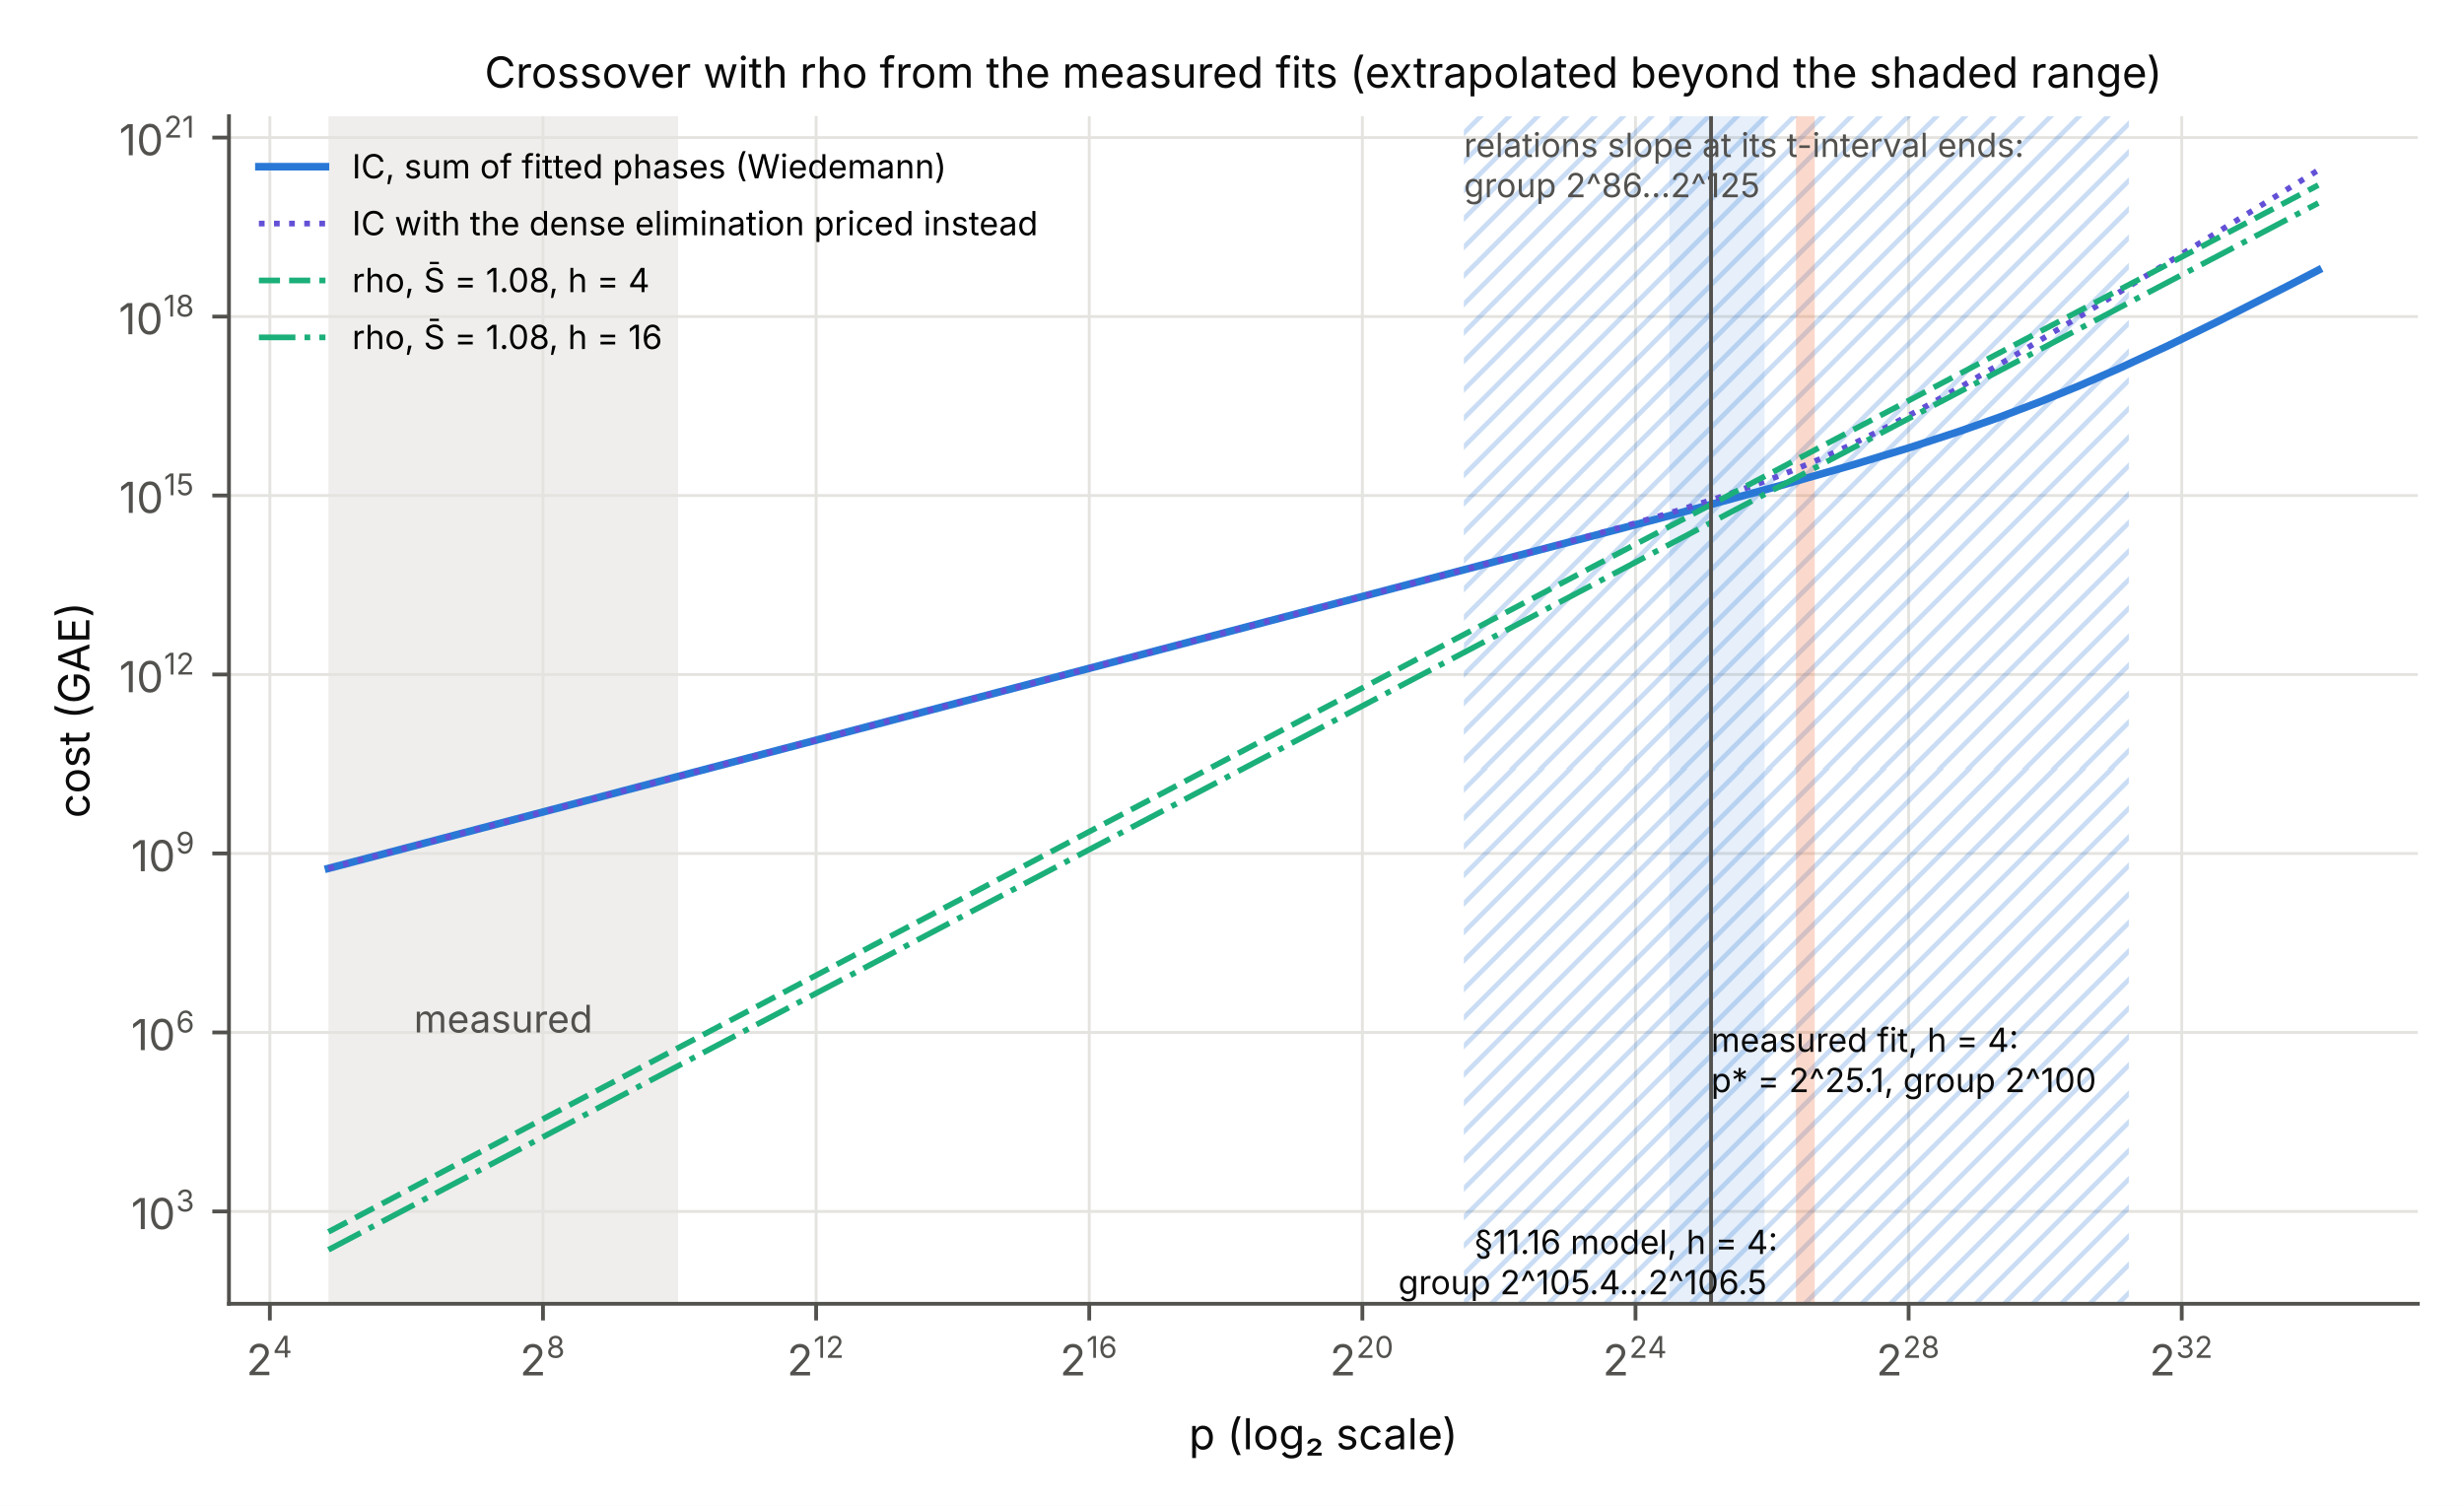
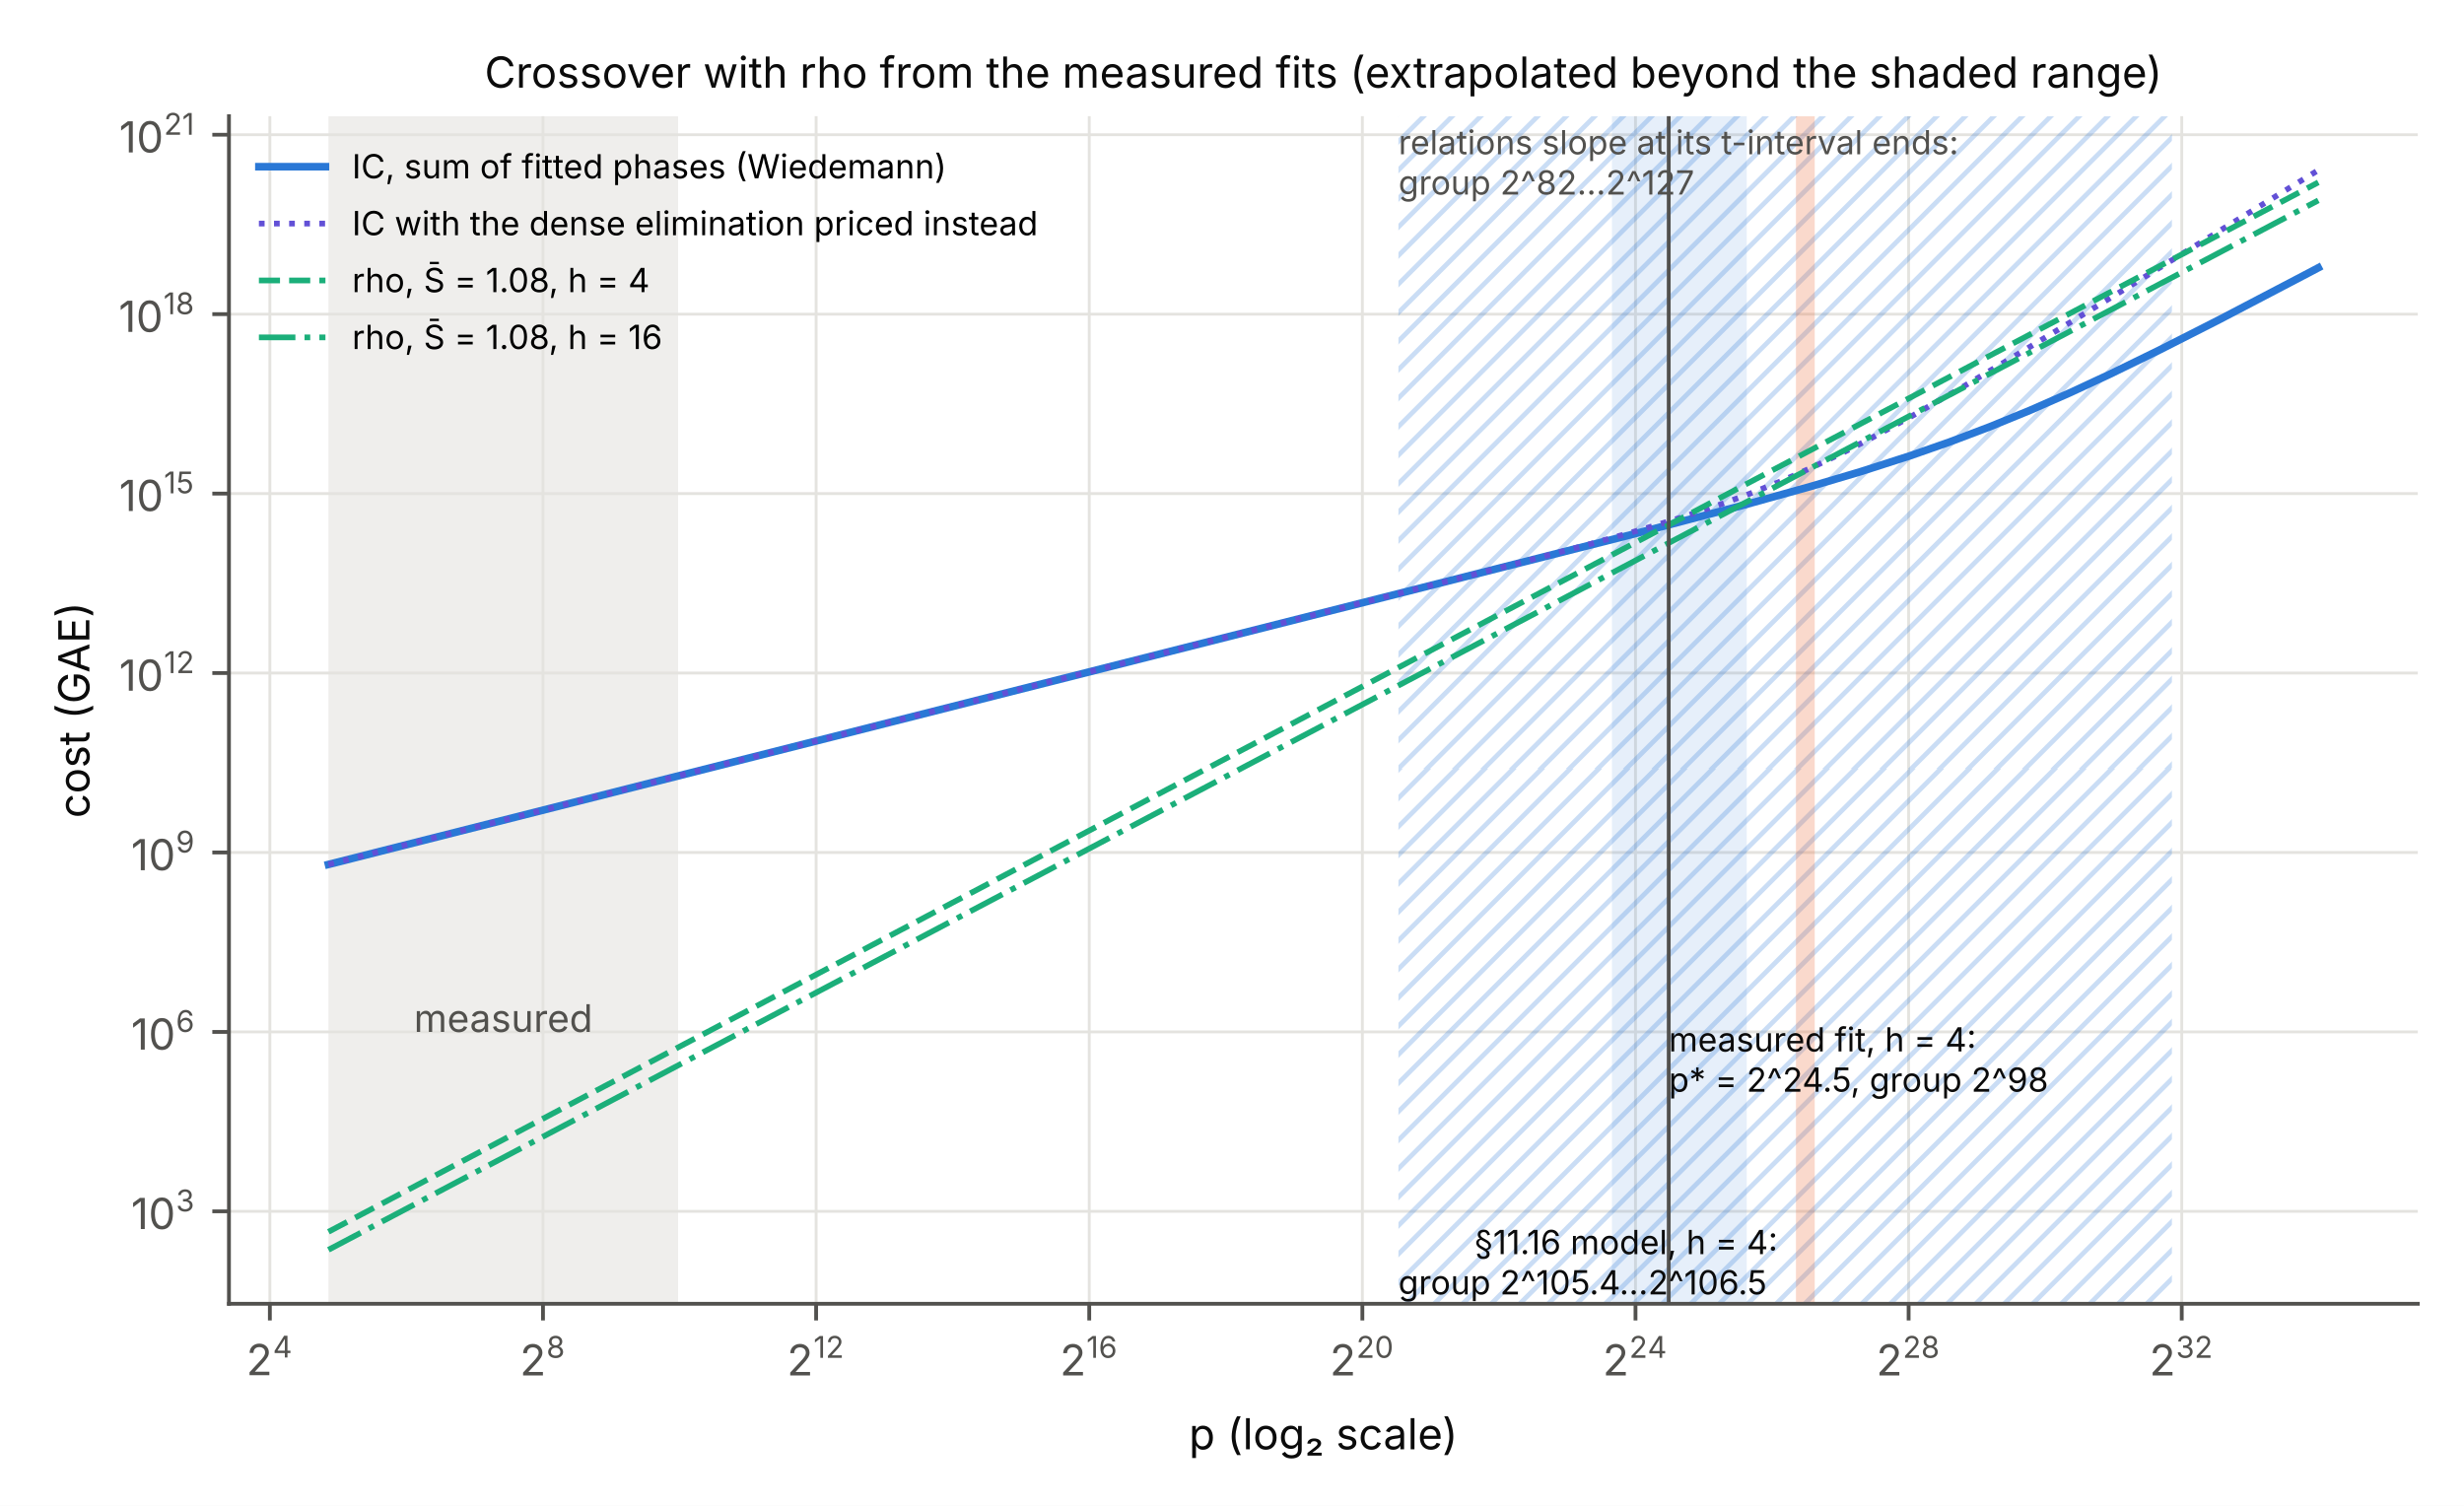
<svg xmlns="http://www.w3.org/2000/svg" xmlns:xlink="http://www.w3.org/1999/xlink" width="518.4pt" height="316.8pt" viewBox="0 0 518.4 316.8" version="1.1">
  <defs>
    <style type="text/css">*{stroke-linejoin: round; stroke-linecap: butt}</style>
  </defs>
  <g id="figure_1">
    <g id="patch_1">
      <path d="M 0 316.8  L 518.4 316.8  L 518.4 0  L 0 0  z " style="fill: #ffffff" />
    </g>
    <g id="axes_1">
      <g id="patch_2">
        <path d="M 48.17 274.301  L 508.68 274.301  L 508.68 24.439  L 48.17 24.439  z " style="fill: #ffffff" />
      </g>
      <g id="matplotlib.axis_1">
        <g id="xtick_1">
          <g id="line2d_1">
-             <path d="M 56.776 274.301  L 56.776 24.439  " clip-path="url(#p8f0dfaa20f)" style="fill: none; stroke: #e4e3df; stroke-width: 0.6; stroke-linecap: square" />
+             <path d="M 56.776 274.301  L 56.776 24.439  " clip-path="url(#pcfc0a2c07d)" style="fill: none; stroke: #e4e3df; stroke-width: 0.6; stroke-linecap: square" />
          </g>
          <g id="line2d_2">
            <defs>
-               <path id="m7da530b3a6" d="M 0 0  L 0 3.5  " style="stroke: #52514e; stroke-width: 0.8" />
+               <path id="m6f1d69db84" d="M 0 0  L 0 3.5  " style="stroke: #52514e; stroke-width: 0.8" />
            </defs>
            <g>
-               <use xlink:href="#m7da530b3a6" x="56.776" y="274.301" style="fill: #52514e; stroke: #52514e; stroke-width: 0.8" />
+               <use xlink:href="#m6f1d69db84" x="56.776" y="274.301" style="fill: #52514e; stroke: #52514e; stroke-width: 0.8" />
            </g>
          </g>
          <g id="text_1">
            <g style="fill: #52514e" transform="translate(51.82643 290.0195)">
              <text>
                <tspan x="0" y="-0.7" style="font-size: 9px; font-family: 'Inter'; fill: #52514e">2</tspan>
                <tspan x="5.575" y="-4.417" style="font-size: 6.3px; font-family: 'Inter'; fill: #52514e">4</tspan>
              </text>
            </g>
          </g>
        </g>
        <g id="xtick_2">
          <g id="line2d_3">
-             <path d="M 114.239 274.301  L 114.239 24.439  " clip-path="url(#p8f0dfaa20f)" style="fill: none; stroke: #e4e3df; stroke-width: 0.6; stroke-linecap: square" />
+             <path d="M 114.239 274.301  L 114.239 24.439  " clip-path="url(#pcfc0a2c07d)" style="fill: none; stroke: #e4e3df; stroke-width: 0.6; stroke-linecap: square" />
          </g>
          <g id="line2d_4">
            <g>
-               <use xlink:href="#m7da530b3a6" x="114.239" y="274.301" style="fill: #52514e; stroke: #52514e; stroke-width: 0.8" />
+               <use xlink:href="#m6f1d69db84" x="114.239" y="274.301" style="fill: #52514e; stroke: #52514e; stroke-width: 0.8" />
            </g>
          </g>
          <g id="text_2">
            <g style="fill: #52514e" transform="translate(109.3793 290.0195)">
              <text>
                <tspan x="0" y="-0.635" style="font-size: 9px; font-family: 'Inter'; fill: #52514e">2</tspan>
                <tspan x="5.575" y="-4.352" style="font-size: 6.3px; font-family: 'Inter'; fill: #52514e">8</tspan>
              </text>
            </g>
          </g>
        </g>
        <g id="xtick_3">
          <g id="line2d_5">
-             <path d="M 171.702 274.301  L 171.702 24.439  " clip-path="url(#p8f0dfaa20f)" style="fill: none; stroke: #e4e3df; stroke-width: 0.6; stroke-linecap: square" />
+             <path d="M 171.702 274.301  L 171.702 24.439  " clip-path="url(#pcfc0a2c07d)" style="fill: none; stroke: #e4e3df; stroke-width: 0.6; stroke-linecap: square" />
          </g>
          <g id="line2d_6">
            <g>
-               <use xlink:href="#m7da530b3a6" x="171.702" y="274.301" style="fill: #52514e; stroke: #52514e; stroke-width: 0.8" />
+               <use xlink:href="#m6f1d69db84" x="171.702" y="274.301" style="fill: #52514e; stroke: #52514e; stroke-width: 0.8" />
            </g>
          </g>
          <g id="text_3">
            <g style="fill: #52514e" transform="translate(165.5821 290.0195)">
              <text>
                <tspan x="0" y="-0.635" style="font-size: 9px; font-family: 'Inter'; fill: #52514e">2</tspan>
                <tspan x="5.575" y="-4.352" style="font-size: 6.3px; font-family: 'Inter'; fill: #52514e">1</tspan>
                <tspan x="8.137" y="-4.352" style="font-size: 6.3px; font-family: 'Inter'; fill: #52514e">2</tspan>
              </text>
            </g>
          </g>
        </g>
        <g id="xtick_4">
          <g id="line2d_7">
-             <path d="M 229.165 274.301  L 229.165 24.439  " clip-path="url(#p8f0dfaa20f)" style="fill: none; stroke: #e4e3df; stroke-width: 0.6; stroke-linecap: square" />
+             <path d="M 229.165 274.301  L 229.165 24.439  " clip-path="url(#pcfc0a2c07d)" style="fill: none; stroke: #e4e3df; stroke-width: 0.6; stroke-linecap: square" />
          </g>
          <g id="line2d_8">
            <g>
-               <use xlink:href="#m7da530b3a6" x="229.165" y="274.301" style="fill: #52514e; stroke: #52514e; stroke-width: 0.8" />
+               <use xlink:href="#m6f1d69db84" x="229.165" y="274.301" style="fill: #52514e; stroke: #52514e; stroke-width: 0.8" />
            </g>
          </g>
          <g id="text_4">
            <g style="fill: #52514e" transform="translate(222.9999 290.0195)">
              <text>
                <tspan x="0" y="-0.635" style="font-size: 9px; font-family: 'Inter'; fill: #52514e">2</tspan>
                <tspan x="5.575" y="-4.352" style="font-size: 6.3px; font-family: 'Inter'; fill: #52514e">1</tspan>
                <tspan x="8.137" y="-4.352" style="font-size: 6.3px; font-family: 'Inter'; fill: #52514e">6</tspan>
              </text>
            </g>
          </g>
        </g>
        <g id="xtick_5">
          <g id="line2d_9">
-             <path d="M 286.628 274.301  L 286.628 24.439  " clip-path="url(#p8f0dfaa20f)" style="fill: none; stroke: #e4e3df; stroke-width: 0.6; stroke-linecap: square" />
+             <path d="M 286.628 274.301  L 286.628 24.439  " clip-path="url(#pcfc0a2c07d)" style="fill: none; stroke: #e4e3df; stroke-width: 0.6; stroke-linecap: square" />
          </g>
          <g id="line2d_10">
            <g>
-               <use xlink:href="#m7da530b3a6" x="286.628" y="274.301" style="fill: #52514e; stroke: #52514e; stroke-width: 0.8" />
+               <use xlink:href="#m6f1d69db84" x="286.628" y="274.301" style="fill: #52514e; stroke: #52514e; stroke-width: 0.8" />
            </g>
          </g>
          <g id="text_5">
            <g style="fill: #52514e" transform="translate(279.7878 290.0195)">
              <text>
                <tspan x="0" y="-0.635" style="font-size: 9px; font-family: 'Inter'; fill: #52514e">2</tspan>
                <tspan x="5.575" y="-4.352" style="font-size: 6.3px; font-family: 'Inter'; fill: #52514e">2</tspan>
                <tspan x="9.417" y="-4.352" style="font-size: 6.3px; font-family: 'Inter'; fill: #52514e">0</tspan>
              </text>
            </g>
          </g>
        </g>
        <g id="xtick_6">
          <g id="line2d_11">
-             <path d="M 344.091 274.301  L 344.091 24.439  " clip-path="url(#p8f0dfaa20f)" style="fill: none; stroke: #e4e3df; stroke-width: 0.6; stroke-linecap: square" />
+             <path d="M 344.091 274.301  L 344.091 24.439  " clip-path="url(#pcfc0a2c07d)" style="fill: none; stroke: #e4e3df; stroke-width: 0.6; stroke-linecap: square" />
          </g>
          <g id="line2d_12">
            <g>
-               <use xlink:href="#m7da530b3a6" x="344.091" y="274.301" style="fill: #52514e; stroke: #52514e; stroke-width: 0.8" />
+               <use xlink:href="#m6f1d69db84" x="344.091" y="274.301" style="fill: #52514e; stroke: #52514e; stroke-width: 0.8" />
            </g>
          </g>
          <g id="text_6">
            <g style="fill: #52514e" transform="translate(337.2056 290.0195)">
              <text>
                <tspan x="0" y="-0.635" style="font-size: 9px; font-family: 'Inter'; fill: #52514e">2</tspan>
                <tspan x="5.575" y="-4.352" style="font-size: 6.3px; font-family: 'Inter'; fill: #52514e">2</tspan>
                <tspan x="9.417" y="-4.352" style="font-size: 6.3px; font-family: 'Inter'; fill: #52514e">4</tspan>
              </text>
            </g>
          </g>
        </g>
        <g id="xtick_7">
          <g id="line2d_13">
-             <path d="M 401.553 274.301  L 401.553 24.439  " clip-path="url(#p8f0dfaa20f)" style="fill: none; stroke: #e4e3df; stroke-width: 0.6; stroke-linecap: square" />
+             <path d="M 401.553 274.301  L 401.553 24.439  " clip-path="url(#pcfc0a2c07d)" style="fill: none; stroke: #e4e3df; stroke-width: 0.6; stroke-linecap: square" />
          </g>
          <g id="line2d_14">
            <g>
-               <use xlink:href="#m7da530b3a6" x="401.553" y="274.301" style="fill: #52514e; stroke: #52514e; stroke-width: 0.8" />
+               <use xlink:href="#m6f1d69db84" x="401.553" y="274.301" style="fill: #52514e; stroke: #52514e; stroke-width: 0.8" />
            </g>
          </g>
          <g id="text_7">
            <g style="fill: #52514e" transform="translate(394.7585 290.0195)">
              <text>
                <tspan x="0" y="-0.635" style="font-size: 9px; font-family: 'Inter'; fill: #52514e">2</tspan>
                <tspan x="5.575" y="-4.352" style="font-size: 6.3px; font-family: 'Inter'; fill: #52514e">2</tspan>
                <tspan x="9.417" y="-4.352" style="font-size: 6.3px; font-family: 'Inter'; fill: #52514e">8</tspan>
              </text>
            </g>
          </g>
        </g>
        <g id="xtick_8">
          <g id="line2d_15">
-             <path d="M 459.016 274.301  L 459.016 24.439  " clip-path="url(#p8f0dfaa20f)" style="fill: none; stroke: #e4e3df; stroke-width: 0.6; stroke-linecap: square" />
+             <path d="M 459.016 274.301  L 459.016 24.439  " clip-path="url(#pcfc0a2c07d)" style="fill: none; stroke: #e4e3df; stroke-width: 0.6; stroke-linecap: square" />
          </g>
          <g id="line2d_16">
            <g>
-               <use xlink:href="#m7da530b3a6" x="459.016" y="274.301" style="fill: #52514e; stroke: #52514e; stroke-width: 0.8" />
+               <use xlink:href="#m6f1d69db84" x="459.016" y="274.301" style="fill: #52514e; stroke: #52514e; stroke-width: 0.8" />
            </g>
          </g>
          <g id="text_8">
            <g style="fill: #52514e" transform="translate(452.2213 290.0195)">
              <text>
                <tspan x="0" y="-0.635" style="font-size: 9px; font-family: 'Inter'; fill: #52514e">2</tspan>
                <tspan x="5.575" y="-4.352" style="font-size: 6.3px; font-family: 'Inter'; fill: #52514e">3</tspan>
                <tspan x="9.466" y="-4.352" style="font-size: 6.3px; font-family: 'Inter'; fill: #52514e">2</tspan>
              </text>
            </g>
          </g>
        </g>
        <g id="text_9">
          <text style="font-size: 9px; font-family: 'Inter', 'DejaVu Sans', 'Bitstream Vera Sans', 'Computer Modern Sans Serif', 'Lucida Grande', 'Verdana', 'Geneva', 'Lucid', 'Arial', 'Helvetica', 'Avant Garde', sans-serif; text-anchor: middle; fill: #0b0b0b" x="278.425" y="304.909" transform="rotate(-0 278.4248 304.9091)">p (log₂ scale)</text>
        </g>
      </g>
      <g id="matplotlib.axis_2">
        <g id="ytick_1">
          <g id="line2d_17">
-             <path d="M 48.17 254.873  L 508.68 254.873  " clip-path="url(#p8f0dfaa20f)" style="fill: none; stroke: #e4e3df; stroke-width: 0.6; stroke-linecap: square" />
+             <path d="M 48.17 254.852  L 508.68 254.852  " clip-path="url(#pcfc0a2c07d)" style="fill: none; stroke: #e4e3df; stroke-width: 0.6; stroke-linecap: square" />
          </g>
          <g id="line2d_18">
            <defs>
-               <path id="m3ef1acfe8d" d="M 0 0  L -3.5 0  " style="stroke: #52514e; stroke-width: 0.8" />
+               <path id="md9c24dde09" d="M 0 0  L -3.5 0  " style="stroke: #52514e; stroke-width: 0.8" />
            </defs>
            <g>
-               <use xlink:href="#m3ef1acfe8d" x="48.17" y="254.873" style="fill: #52514e; stroke: #52514e; stroke-width: 0.8" />
+               <use xlink:href="#md9c24dde09" x="48.17" y="254.852" style="fill: #52514e; stroke: #52514e; stroke-width: 0.8" />
            </g>
          </g>
          <g id="text_10">
-             <g style="fill: #52514e" transform="translate(27.57965 259.2322)">
+             <g style="fill: #52514e" transform="translate(27.57965 259.2112)">
              <text>
                <tspan x="0" y="-0.635" style="font-size: 9px; font-family: 'Inter'; fill: #52514e">1</tspan>
                <tspan x="3.661" y="-0.635" style="font-size: 9px; font-family: 'Inter'; fill: #52514e">0</tspan>
                <tspan x="9.425" y="-4.352" style="font-size: 6.3px; font-family: 'Inter'; fill: #52514e">3</tspan>
              </text>
            </g>
          </g>
        </g>
        <g id="ytick_2">
          <g id="line2d_19">
-             <path d="M 48.17 217.218  L 508.68 217.218  " clip-path="url(#p8f0dfaa20f)" style="fill: none; stroke: #e4e3df; stroke-width: 0.6; stroke-linecap: square" />
+             <path d="M 48.17 217.101  L 508.68 217.101  " clip-path="url(#pcfc0a2c07d)" style="fill: none; stroke: #e4e3df; stroke-width: 0.6; stroke-linecap: square" />
          </g>
          <g id="line2d_20">
            <g>
-               <use xlink:href="#m3ef1acfe8d" x="48.17" y="217.218" style="fill: #52514e; stroke: #52514e; stroke-width: 0.8" />
+               <use xlink:href="#md9c24dde09" x="48.17" y="217.101" style="fill: #52514e; stroke: #52514e; stroke-width: 0.8" />
            </g>
          </g>
          <g id="text_11">
-             <g style="fill: #52514e" transform="translate(27.57965 221.5772)">
+             <g style="fill: #52514e" transform="translate(27.57965 221.4602)">
              <text>
                <tspan x="0" y="-0.635" style="font-size: 9px; font-family: 'Inter'; fill: #52514e">1</tspan>
                <tspan x="3.661" y="-0.635" style="font-size: 9px; font-family: 'Inter'; fill: #52514e">0</tspan>
                <tspan x="9.425" y="-4.352" style="font-size: 6.3px; font-family: 'Inter'; fill: #52514e">6</tspan>
              </text>
            </g>
          </g>
        </g>
        <g id="ytick_3">
          <g id="line2d_21">
-             <path d="M 48.17 179.563  L 508.68 179.563  " clip-path="url(#p8f0dfaa20f)" style="fill: none; stroke: #e4e3df; stroke-width: 0.6; stroke-linecap: square" />
+             <path d="M 48.17 179.35  L 508.68 179.35  " clip-path="url(#pcfc0a2c07d)" style="fill: none; stroke: #e4e3df; stroke-width: 0.6; stroke-linecap: square" />
          </g>
          <g id="line2d_22">
            <g>
-               <use xlink:href="#m3ef1acfe8d" x="48.17" y="179.563" style="fill: #52514e; stroke: #52514e; stroke-width: 0.8" />
+               <use xlink:href="#md9c24dde09" x="48.17" y="179.35" style="fill: #52514e; stroke: #52514e; stroke-width: 0.8" />
            </g>
          </g>
          <g id="text_12">
-             <g style="fill: #52514e" transform="translate(27.57965 183.9222)">
+             <g style="fill: #52514e" transform="translate(27.57965 183.7091)">
              <text>
                <tspan x="0" y="-0.624" style="font-size: 9px; font-family: 'Inter'; fill: #52514e">1</tspan>
                <tspan x="3.661" y="-0.624" style="font-size: 9px; font-family: 'Inter'; fill: #52514e">0</tspan>
                <tspan x="9.425" y="-4.341" style="font-size: 6.3px; font-family: 'Inter'; fill: #52514e">9</tspan>
              </text>
            </g>
          </g>
        </g>
        <g id="ytick_4">
          <g id="line2d_23">
-             <path d="M 48.17 141.908  L 508.68 141.908  " clip-path="url(#p8f0dfaa20f)" style="fill: none; stroke: #e4e3df; stroke-width: 0.6; stroke-linecap: square" />
+             <path d="M 48.17 141.599  L 508.68 141.599  " clip-path="url(#pcfc0a2c07d)" style="fill: none; stroke: #e4e3df; stroke-width: 0.6; stroke-linecap: square" />
          </g>
          <g id="line2d_24">
            <g>
-               <use xlink:href="#m3ef1acfe8d" x="48.17" y="141.908" style="fill: #52514e; stroke: #52514e; stroke-width: 0.8" />
+               <use xlink:href="#md9c24dde09" x="48.17" y="141.599" style="fill: #52514e; stroke: #52514e; stroke-width: 0.8" />
            </g>
          </g>
          <g id="text_13">
-             <g style="fill: #52514e" transform="translate(25.05965 146.2672)">
+             <g style="fill: #52514e" transform="translate(25.05965 145.9581)">
              <text>
                <tspan x="0" y="-0.635" style="font-size: 9px; font-family: 'Inter'; fill: #52514e">1</tspan>
                <tspan x="3.661" y="-0.635" style="font-size: 9px; font-family: 'Inter'; fill: #52514e">0</tspan>
                <tspan x="9.425" y="-4.352" style="font-size: 6.3px; font-family: 'Inter'; fill: #52514e">1</tspan>
                <tspan x="11.987" y="-4.352" style="font-size: 6.3px; font-family: 'Inter'; fill: #52514e">2</tspan>
              </text>
            </g>
          </g>
        </g>
        <g id="ytick_5">
          <g id="line2d_25">
-             <path d="M 48.17 104.253  L 508.68 104.253  " clip-path="url(#p8f0dfaa20f)" style="fill: none; stroke: #e4e3df; stroke-width: 0.6; stroke-linecap: square" />
+             <path d="M 48.17 103.848  L 508.68 103.848  " clip-path="url(#pcfc0a2c07d)" style="fill: none; stroke: #e4e3df; stroke-width: 0.6; stroke-linecap: square" />
          </g>
          <g id="line2d_26">
            <g>
-               <use xlink:href="#m3ef1acfe8d" x="48.17" y="104.253" style="fill: #52514e; stroke: #52514e; stroke-width: 0.8" />
+               <use xlink:href="#md9c24dde09" x="48.17" y="103.848" style="fill: #52514e; stroke: #52514e; stroke-width: 0.8" />
            </g>
          </g>
          <g id="text_14">
-             <g style="fill: #52514e" transform="translate(25.05965 108.6122)">
+             <g style="fill: #52514e" transform="translate(25.05965 108.207)">
              <text>
                <tspan x="0" y="-0.7" style="font-size: 9px; font-family: 'Inter'; fill: #52514e">1</tspan>
                <tspan x="3.661" y="-0.7" style="font-size: 9px; font-family: 'Inter'; fill: #52514e">0</tspan>
                <tspan x="9.425" y="-4.417" style="font-size: 6.3px; font-family: 'Inter'; fill: #52514e">1</tspan>
                <tspan x="11.987" y="-4.417" style="font-size: 6.3px; font-family: 'Inter'; fill: #52514e">5</tspan>
              </text>
            </g>
          </g>
        </g>
        <g id="ytick_6">
          <g id="line2d_27">
-             <path d="M 48.17 66.598  L 508.68 66.598  " clip-path="url(#p8f0dfaa20f)" style="fill: none; stroke: #e4e3df; stroke-width: 0.6; stroke-linecap: square" />
+             <path d="M 48.17 66.097  L 508.68 66.097  " clip-path="url(#pcfc0a2c07d)" style="fill: none; stroke: #e4e3df; stroke-width: 0.6; stroke-linecap: square" />
          </g>
          <g id="line2d_28">
            <g>
-               <use xlink:href="#m3ef1acfe8d" x="48.17" y="66.598" style="fill: #52514e; stroke: #52514e; stroke-width: 0.8" />
+               <use xlink:href="#md9c24dde09" x="48.17" y="66.097" style="fill: #52514e; stroke: #52514e; stroke-width: 0.8" />
            </g>
          </g>
          <g id="text_15">
-             <g style="fill: #52514e" transform="translate(24.96965 70.95717)">
+             <g style="fill: #52514e" transform="translate(24.96965 70.45596)">
              <text>
                <tspan x="0" y="-0.635" style="font-size: 9px; font-family: 'Inter'; fill: #52514e">1</tspan>
                <tspan x="3.661" y="-0.635" style="font-size: 9px; font-family: 'Inter'; fill: #52514e">0</tspan>
                <tspan x="9.425" y="-4.352" style="font-size: 6.3px; font-family: 'Inter'; fill: #52514e">1</tspan>
                <tspan x="11.987" y="-4.352" style="font-size: 6.3px; font-family: 'Inter'; fill: #52514e">8</tspan>
              </text>
            </g>
          </g>
        </g>
        <g id="ytick_7">
          <g id="line2d_29">
-             <path d="M 48.17 28.943  L 508.68 28.943  " clip-path="url(#p8f0dfaa20f)" style="fill: none; stroke: #e4e3df; stroke-width: 0.6; stroke-linecap: square" />
+             <path d="M 48.17 28.346  L 508.68 28.346  " clip-path="url(#pcfc0a2c07d)" style="fill: none; stroke: #e4e3df; stroke-width: 0.6; stroke-linecap: square" />
          </g>
          <g id="line2d_30">
            <g>
-               <use xlink:href="#m3ef1acfe8d" x="48.17" y="28.943" style="fill: #52514e; stroke: #52514e; stroke-width: 0.8" />
+               <use xlink:href="#md9c24dde09" x="48.17" y="28.346" style="fill: #52514e; stroke: #52514e; stroke-width: 0.8" />
            </g>
          </g>
          <g id="text_16">
-             <g style="fill: #52514e" transform="translate(25.05965 33.30216)">
+             <g style="fill: #52514e" transform="translate(25.05965 32.7049)">
              <text>
                <tspan x="0" y="-0.635" style="font-size: 9px; font-family: 'Inter'; fill: #52514e">1</tspan>
                <tspan x="3.661" y="-0.635" style="font-size: 9px; font-family: 'Inter'; fill: #52514e">0</tspan>
                <tspan x="9.425" y="-4.352" style="font-size: 6.3px; font-family: 'Inter'; fill: #52514e">2</tspan>
                <tspan x="13.267" y="-4.352" style="font-size: 6.3px; font-family: 'Inter'; fill: #52514e">1</tspan>
              </text>
            </g>
          </g>
        </g>
        <g id="text_17">
          <text style="font-size: 9px; font-family: 'Inter', 'DejaVu Sans', 'Bitstream Vera Sans', 'Computer Modern Sans Serif', 'Lucida Grande', 'Verdana', 'Geneva', 'Lucid', 'Arial', 'Helvetica', 'Avant Garde', sans-serif; text-anchor: middle; fill: #0b0b0b" x="18.799" y="149.37" transform="rotate(-90 18.79875 149.3697)">cost (GAE)</text>
        </g>
      </g>
      <g id="patch_3">
-         <path d="M 69.102 274.301  L 142.665 274.301  L 142.665 24.439  L 69.102 24.439  z " clip-path="url(#p8f0dfaa20f)" style="fill: #e4e3df; opacity: 0.6" />
+         <path d="M 69.102 274.301  L 142.665 274.301  L 142.665 24.439  L 69.102 24.439  z " clip-path="url(#pcfc0a2c07d)" style="fill: #e4e3df; opacity: 0.6" />
      </g>
      <g id="patch_4">
-         <path d="M 351.234 274.301  L 371.235 274.301  L 371.235 24.439  L 351.234 24.439  z " clip-path="url(#p8f0dfaa20f)" style="fill: #2a78d6; opacity: 0.12" />
+         <path d="M 339.128 274.301  L 367.498 274.301  L 367.498 24.439  L 339.128 24.439  z " clip-path="url(#pcfc0a2c07d)" style="fill: #2a78d6; opacity: 0.12" />
      </g>
      <g id="patch_5">
-         <path d="M 307.985 274.301  L 447.879 274.301  L 447.879 24.439  L 307.985 24.439  z " clip-path="url(#p8f0dfaa20f)" style="fill: url(#he8e467fb2b); opacity: 0.5" />
+         <path d="M 294.213 274.301  L 456.947 274.301  L 456.947 24.439  L 294.213 24.439  z " clip-path="url(#pcfc0a2c07d)" style="fill: url(#h881cd7b03e); opacity: 0.5" />
      </g>
      <g id="patch_6">
-         <path d="M 377.85 274.301  L 381.801 274.301  L 381.801 24.439  L 377.85 24.439  z " clip-path="url(#p8f0dfaa20f)" style="fill: #eb6834; opacity: 0.25" />
+         <path d="M 377.85 274.301  L 381.801 274.301  L 381.801 24.439  L 377.85 24.439  z " clip-path="url(#pcfc0a2c07d)" style="fill: #eb6834; opacity: 0.25" />
      </g>
      <g id="line2d_31">
-         <path d="M 69.102 182.703  L 351.688 108.383  L 374.713 102.116  L 389.366 97.939  L 401.925 94.127  L 412.391 90.699  L 420.764 87.74  L 429.137 84.557  L 437.51 81.137  L 445.883 77.485  L 456.349 72.634  L 466.815 67.53  L 481.468 60.094  L 487.748 56.838  L 487.748 56.838  " clip-path="url(#p8f0dfaa20f)" style="fill: none; stroke: #2a78d6; stroke-width: 1.6; stroke-linecap: square" />
+         <path d="M 69.102 181.871  L 343.315 112.461  L 366.34 106.405  L 380.993 102.334  L 391.459 99.228  L 401.925 95.868  L 410.298 92.943  L 418.671 89.773  L 427.044 86.346  L 435.417 82.671  L 443.79 78.781  L 454.256 73.676  L 466.815 67.3  L 485.654 57.445  L 487.748 56.337  L 487.748 56.337  " clip-path="url(#pcfc0a2c07d)" style="fill: none; stroke: #2a78d6; stroke-width: 1.6; stroke-linecap: square" />
      </g>
      <g id="line2d_32">
-         <path d="M 69.102 182.703  L 322.383 116.079  L 341.222 110.888  L 353.781 107.183  L 362.154 104.498  L 370.527 101.553  L 376.807 99.126  L 383.086 96.483  L 389.366 93.616  L 395.646 90.533  L 404.019 86.13  L 412.391 81.463  L 422.858 75.379  L 437.51 66.594  L 464.722 49.96  L 487.748 35.796  L 487.748 35.796  " clip-path="url(#p8f0dfaa20f)" style="fill: none; stroke-dasharray: 1.2,1.98; stroke-dashoffset: 0; stroke: #6250d6; stroke-width: 1.2" />
+         <path d="M 69.102 181.871  L 318.196 118.806  L 334.942 114.357  L 345.408 111.402  L 353.781 108.857  L 362.154 106.065  L 368.434 103.755  L 374.713 101.227  L 380.993 98.464  L 387.273 95.468  L 393.552 92.262  L 401.925 87.717  L 412.391 81.725  L 424.951 74.263  L 445.883 61.533  L 487.748 35.796  L 487.748 35.796  " clip-path="url(#pcfc0a2c07d)" style="fill: none; stroke-dasharray: 1.2,1.98; stroke-dashoffset: 0; stroke: #6250d6; stroke-width: 1.2" />
      </g>
      <g id="line2d_33">
-         <path d="M 69.102 259.165  L 487.748 38.943  L 487.748 38.943  " clip-path="url(#p8f0dfaa20f)" style="fill: none; stroke-dasharray: 4.44,1.92; stroke-dashoffset: 0; stroke: #1baf7a; stroke-width: 1.2" />
+         <path d="M 69.102 259.155  L 487.748 38.371  L 487.748 38.371  " clip-path="url(#pcfc0a2c07d)" style="fill: none; stroke-dasharray: 4.44,1.92; stroke-dashoffset: 0; stroke: #1baf7a; stroke-width: 1.2" />
      </g>
      <g id="line2d_34">
-         <path d="M 69.102 262.943  L 487.748 42.721  L 487.748 42.721  " clip-path="url(#p8f0dfaa20f)" style="fill: none; stroke-dasharray: 7.68,1.92,1.2,1.92; stroke-dashoffset: 0; stroke: #1baf7a; stroke-width: 1.2" />
+         <path d="M 69.102 262.943  L 487.748 42.16  L 487.748 42.16  " clip-path="url(#pcfc0a2c07d)" style="fill: none; stroke-dasharray: 7.68,1.92,1.2,1.92; stroke-dashoffset: 0; stroke: #1baf7a; stroke-width: 1.2" />
      </g>
      <g id="line2d_35">
-         <path d="M 359.984 274.301  L 359.984 24.439  " clip-path="url(#p8f0dfaa20f)" style="fill: none; stroke: #52514e; stroke-width: 0.8; stroke-linecap: square" />
+         <path d="M 351.081 274.301  L 351.081 24.439  " clip-path="url(#pcfc0a2c07d)" style="fill: none; stroke: #52514e; stroke-width: 0.8; stroke-linecap: square" />
      </g>
      <g id="patch_7">
        <path d="M 48.17 274.301  L 48.17 24.439  " style="fill: none; stroke: #52514e; stroke-width: 0.8; stroke-linejoin: miter; stroke-linecap: square" />
      </g>
      <g id="patch_8">
        <path d="M 48.17 274.301  L 508.68 274.301  " style="fill: none; stroke: #52514e; stroke-width: 0.8; stroke-linejoin: miter; stroke-linecap: square" />
      </g>
      <g id="text_18">
-         <text style="font-size: 8px; font-family: 'Inter', 'DejaVu Sans', 'Bitstream Vera Sans', 'Computer Modern Sans Serif', 'Lucida Grande', 'Verdana', 'Geneva', 'Lucid', 'Arial', 'Helvetica', 'Avant Garde', sans-serif; text-anchor: middle; fill: #52514e" x="105.883" y="217.218" transform="rotate(-0 105.8834 217.2178)">measured</text>
+         <text style="font-size: 8px; font-family: 'Inter', 'DejaVu Sans', 'Bitstream Vera Sans', 'Computer Modern Sans Serif', 'Lucida Grande', 'Verdana', 'Geneva', 'Lucid', 'Arial', 'Helvetica', 'Avant Garde', sans-serif; text-anchor: middle; fill: #52514e" x="105.883" y="217.101" transform="rotate(-0 105.8834 217.1008)">measured</text>
      </g>
      <g id="text_19">
-         <text style="font-size: 7px; font-family: 'Inter', 'DejaVu Sans', 'Bitstream Vera Sans', 'Computer Modern Sans Serif', 'Lucida Grande', 'Verdana', 'Geneva', 'Lucid', 'Arial', 'Helvetica', 'Avant Garde', sans-serif; fill: #0b0b0b" transform="translate(359.9839 221.2998)"> measured fit, h = 4:</text>
-         <text style="font-size: 7px; font-family: 'Inter', 'DejaVu Sans', 'Bitstream Vera Sans', 'Computer Modern Sans Serif', 'Lucida Grande', 'Verdana', 'Geneva', 'Lucid', 'Arial', 'Helvetica', 'Avant Garde', sans-serif; fill: #0b0b0b" transform="translate(359.9839 229.7695)"> p* = 2^25.1, group 2^100</text>
+         <text style="font-size: 7px; font-family: 'Inter', 'DejaVu Sans', 'Bitstream Vera Sans', 'Computer Modern Sans Serif', 'Lucida Grande', 'Verdana', 'Geneva', 'Lucid', 'Arial', 'Helvetica', 'Avant Garde', sans-serif; fill: #0b0b0b" transform="translate(351.081 221.2148)"> measured fit, h = 4:</text>
+         <text style="font-size: 7px; font-family: 'Inter', 'DejaVu Sans', 'Bitstream Vera Sans', 'Computer Modern Sans Serif', 'Lucida Grande', 'Verdana', 'Geneva', 'Lucid', 'Arial', 'Helvetica', 'Avant Garde', sans-serif; fill: #0b0b0b" transform="translate(351.081 229.6845)"> p* = 2^24.5, group 2^98</text>
      </g>
      <g id="text_20">
-         <text style="font-size: 7px; font-family: 'Inter', 'DejaVu Sans', 'Bitstream Vera Sans', 'Computer Modern Sans Serif', 'Lucida Grande', 'Verdana', 'Geneva', 'Lucid', 'Arial', 'Helvetica', 'Avant Garde', sans-serif; fill: #52514e" transform="translate(307.9847 33.02473)"> relations slope at its t-interval ends:</text>
-         <text style="font-size: 7px; font-family: 'Inter', 'DejaVu Sans', 'Bitstream Vera Sans', 'Computer Modern Sans Serif', 'Lucida Grande', 'Verdana', 'Geneva', 'Lucid', 'Arial', 'Helvetica', 'Avant Garde', sans-serif; fill: #52514e" transform="translate(307.9847 41.49446)"> group 2^86…2^125</text>
+         <text style="font-size: 7px; font-family: 'Inter', 'DejaVu Sans', 'Bitstream Vera Sans', 'Computer Modern Sans Serif', 'Lucida Grande', 'Verdana', 'Geneva', 'Lucid', 'Arial', 'Helvetica', 'Avant Garde', sans-serif; fill: #52514e" transform="translate(294.2128 32.45948)"> relations slope at its t-interval ends:</text>
+         <text style="font-size: 7px; font-family: 'Inter', 'DejaVu Sans', 'Bitstream Vera Sans', 'Computer Modern Sans Serif', 'Lucida Grande', 'Verdana', 'Geneva', 'Lucid', 'Arial', 'Helvetica', 'Avant Garde', sans-serif; fill: #52514e" transform="translate(294.2128 40.92921)"> group 2^82…2^127</text>
      </g>
      <g id="text_21">
-         <text style="font-size: 7px; font-family: 'Inter', 'DejaVu Sans', 'Bitstream Vera Sans', 'Computer Modern Sans Serif', 'Lucida Grande', 'Verdana', 'Geneva', 'Lucid', 'Arial', 'Helvetica', 'Avant Garde', sans-serif; fill: #0b0b0b" transform="translate(310.1535 263.8293)">§11.16 model, h = 4:  </text>
-         <text style="font-size: 7px; font-family: 'Inter', 'DejaVu Sans', 'Bitstream Vera Sans', 'Computer Modern Sans Serif', 'Lucida Grande', 'Verdana', 'Geneva', 'Lucid', 'Arial', 'Helvetica', 'Avant Garde', sans-serif; fill: #0b0b0b" transform="translate(294.1803 272.2991)"> group 2^105.4…2^106.5  </text>
+         <text style="font-size: 7px; font-family: 'Inter', 'DejaVu Sans', 'Bitstream Vera Sans', 'Computer Modern Sans Serif', 'Lucida Grande', 'Verdana', 'Geneva', 'Lucid', 'Arial', 'Helvetica', 'Avant Garde', sans-serif; fill: #0b0b0b" transform="translate(310.1535 263.8571)">§11.16 model, h = 4:  </text>
+         <text style="font-size: 7px; font-family: 'Inter', 'DejaVu Sans', 'Bitstream Vera Sans', 'Computer Modern Sans Serif', 'Lucida Grande', 'Verdana', 'Geneva', 'Lucid', 'Arial', 'Helvetica', 'Avant Garde', sans-serif; fill: #0b0b0b" transform="translate(294.1803 272.3268)"> group 2^105.4…2^106.5  </text>
      </g>
      <g id="text_22">
        <text style="font-size: 9px; font-family: 'Inter', 'DejaVu Sans', 'Bitstream Vera Sans', 'Computer Modern Sans Serif', 'Lucida Grande', 'Verdana', 'Geneva', 'Lucid', 'Arial', 'Helvetica', 'Avant Garde', sans-serif; text-anchor: middle; fill: #0b0b0b" x="278.425" y="18.439" transform="rotate(-0 278.4248 18.43875)">Crossover with rho from the measured fits (extrapolated beyond the shaded range)</text>
      </g>
      <g id="legend_1">
        <g id="line2d_36">
          <path d="M 54.47 35.07  L 61.47 35.07  L 68.47 35.07  " style="fill: none; stroke: #2a78d6; stroke-width: 1.6; stroke-linecap: square" />
        </g>
        <g id="text_23">
          <text style="font-size: 7px; font-family: 'Inter', 'DejaVu Sans', 'Bitstream Vera Sans', 'Computer Modern Sans Serif', 'Lucida Grande', 'Verdana', 'Geneva', 'Lucid', 'Arial', 'Helvetica', 'Avant Garde', sans-serif; text-anchor: start" x="74.07" y="37.52" transform="rotate(-0 74.06965 37.52)">IC, sum of fitted phases (Wiedemann)</text>
        </g>
        <g id="line2d_37">
          <path d="M 54.47 47.04  L 61.47 47.04  L 68.47 47.04  " style="fill: none; stroke-dasharray: 1.2,1.98; stroke-dashoffset: 0; stroke: #6250d6; stroke-width: 1.2" />
        </g>
        <g id="text_24">
          <text style="font-size: 7px; font-family: 'Inter', 'DejaVu Sans', 'Bitstream Vera Sans', 'Computer Modern Sans Serif', 'Lucida Grande', 'Verdana', 'Geneva', 'Lucid', 'Arial', 'Helvetica', 'Avant Garde', sans-serif; text-anchor: start" x="74.07" y="49.49" transform="rotate(-0 74.06965 49.48973)">IC with the dense elimination priced instead</text>
        </g>
        <g id="line2d_38">
          <path d="M 54.47 59.009  L 61.47 59.009  L 68.47 59.009  " style="fill: none; stroke-dasharray: 4.44,1.92; stroke-dashoffset: 0; stroke: #1baf7a; stroke-width: 1.2" />
        </g>
        <g id="text_25">
          <text style="font-size: 7px; font-family: 'Inter', 'DejaVu Sans', 'Bitstream Vera Sans', 'Computer Modern Sans Serif', 'Lucida Grande', 'Verdana', 'Geneva', 'Lucid', 'Arial', 'Helvetica', 'Avant Garde', sans-serif; text-anchor: start" x="74.07" y="61.459" transform="rotate(-0 74.06965 61.45945)">rho, S̄ = 1.08, h = 4</text>
        </g>
        <g id="line2d_39">
          <path d="M 54.47 70.979  L 61.47 70.979  L 68.47 70.979  " style="fill: none; stroke-dasharray: 7.68,1.92,1.2,1.92; stroke-dashoffset: 0; stroke: #1baf7a; stroke-width: 1.2" />
        </g>
        <g id="text_26">
          <text style="font-size: 7px; font-family: 'Inter', 'DejaVu Sans', 'Bitstream Vera Sans', 'Computer Modern Sans Serif', 'Lucida Grande', 'Verdana', 'Geneva', 'Lucid', 'Arial', 'Helvetica', 'Avant Garde', sans-serif; text-anchor: start" x="74.07" y="73.429" transform="rotate(-0 74.06965 73.42918)">rho, S̄ = 1.08, h = 16</text>
        </g>
      </g>
    </g>
  </g>
  <defs>
-     <clipPath id="p8f0dfaa20f">
+     <clipPath id="pcfc0a2c07d">
      <rect x="48.17" y="24.439" width="460.51" height="249.862" />
    </clipPath>
  </defs>
  <defs>
-     <pattern id="he8e467fb2b" patternUnits="userSpaceOnUse" x="0" y="0" width="72" height="72">
+     <pattern id="h881cd7b03e" patternUnits="userSpaceOnUse" x="0" y="0" width="72" height="72">
      <rect x="0" y="0" width="73" height="73" fill="none" />
      <path d="M -36 36  L 36 -36  M -33 39  L 39 -33  M -30 42  L 42 -30  M -27 45  L 45 -27  M -24 48  L 48 -24  M -21 51  L 51 -21  M -18 54  L 54 -18  M -15 57  L 57 -15  M -12 60  L 60 -12  M -9 63  L 63 -9  M -6 66  L 66 -6  M -3 69  L 69 -3  M 0 72  L 72 0  M 3 75  L 75 3  M 6 78  L 78 6  M 9 81  L 81 9  M 12 84  L 84 12  M 15 87  L 87 15  M 18 90  L 90 18  M 21 93  L 93 21  M 24 96  L 96 24  M 27 99  L 99 27  M 30 102  L 102 30  M 33 105  L 105 33  M 36 108  L 108 36  " style="fill: #2a78d6; stroke: #2a78d6; stroke-width: 1.0; stroke-linecap: butt; stroke-linejoin: miter; stroke-opacity: 0.5" />
    </pattern>
  </defs>
</svg>
